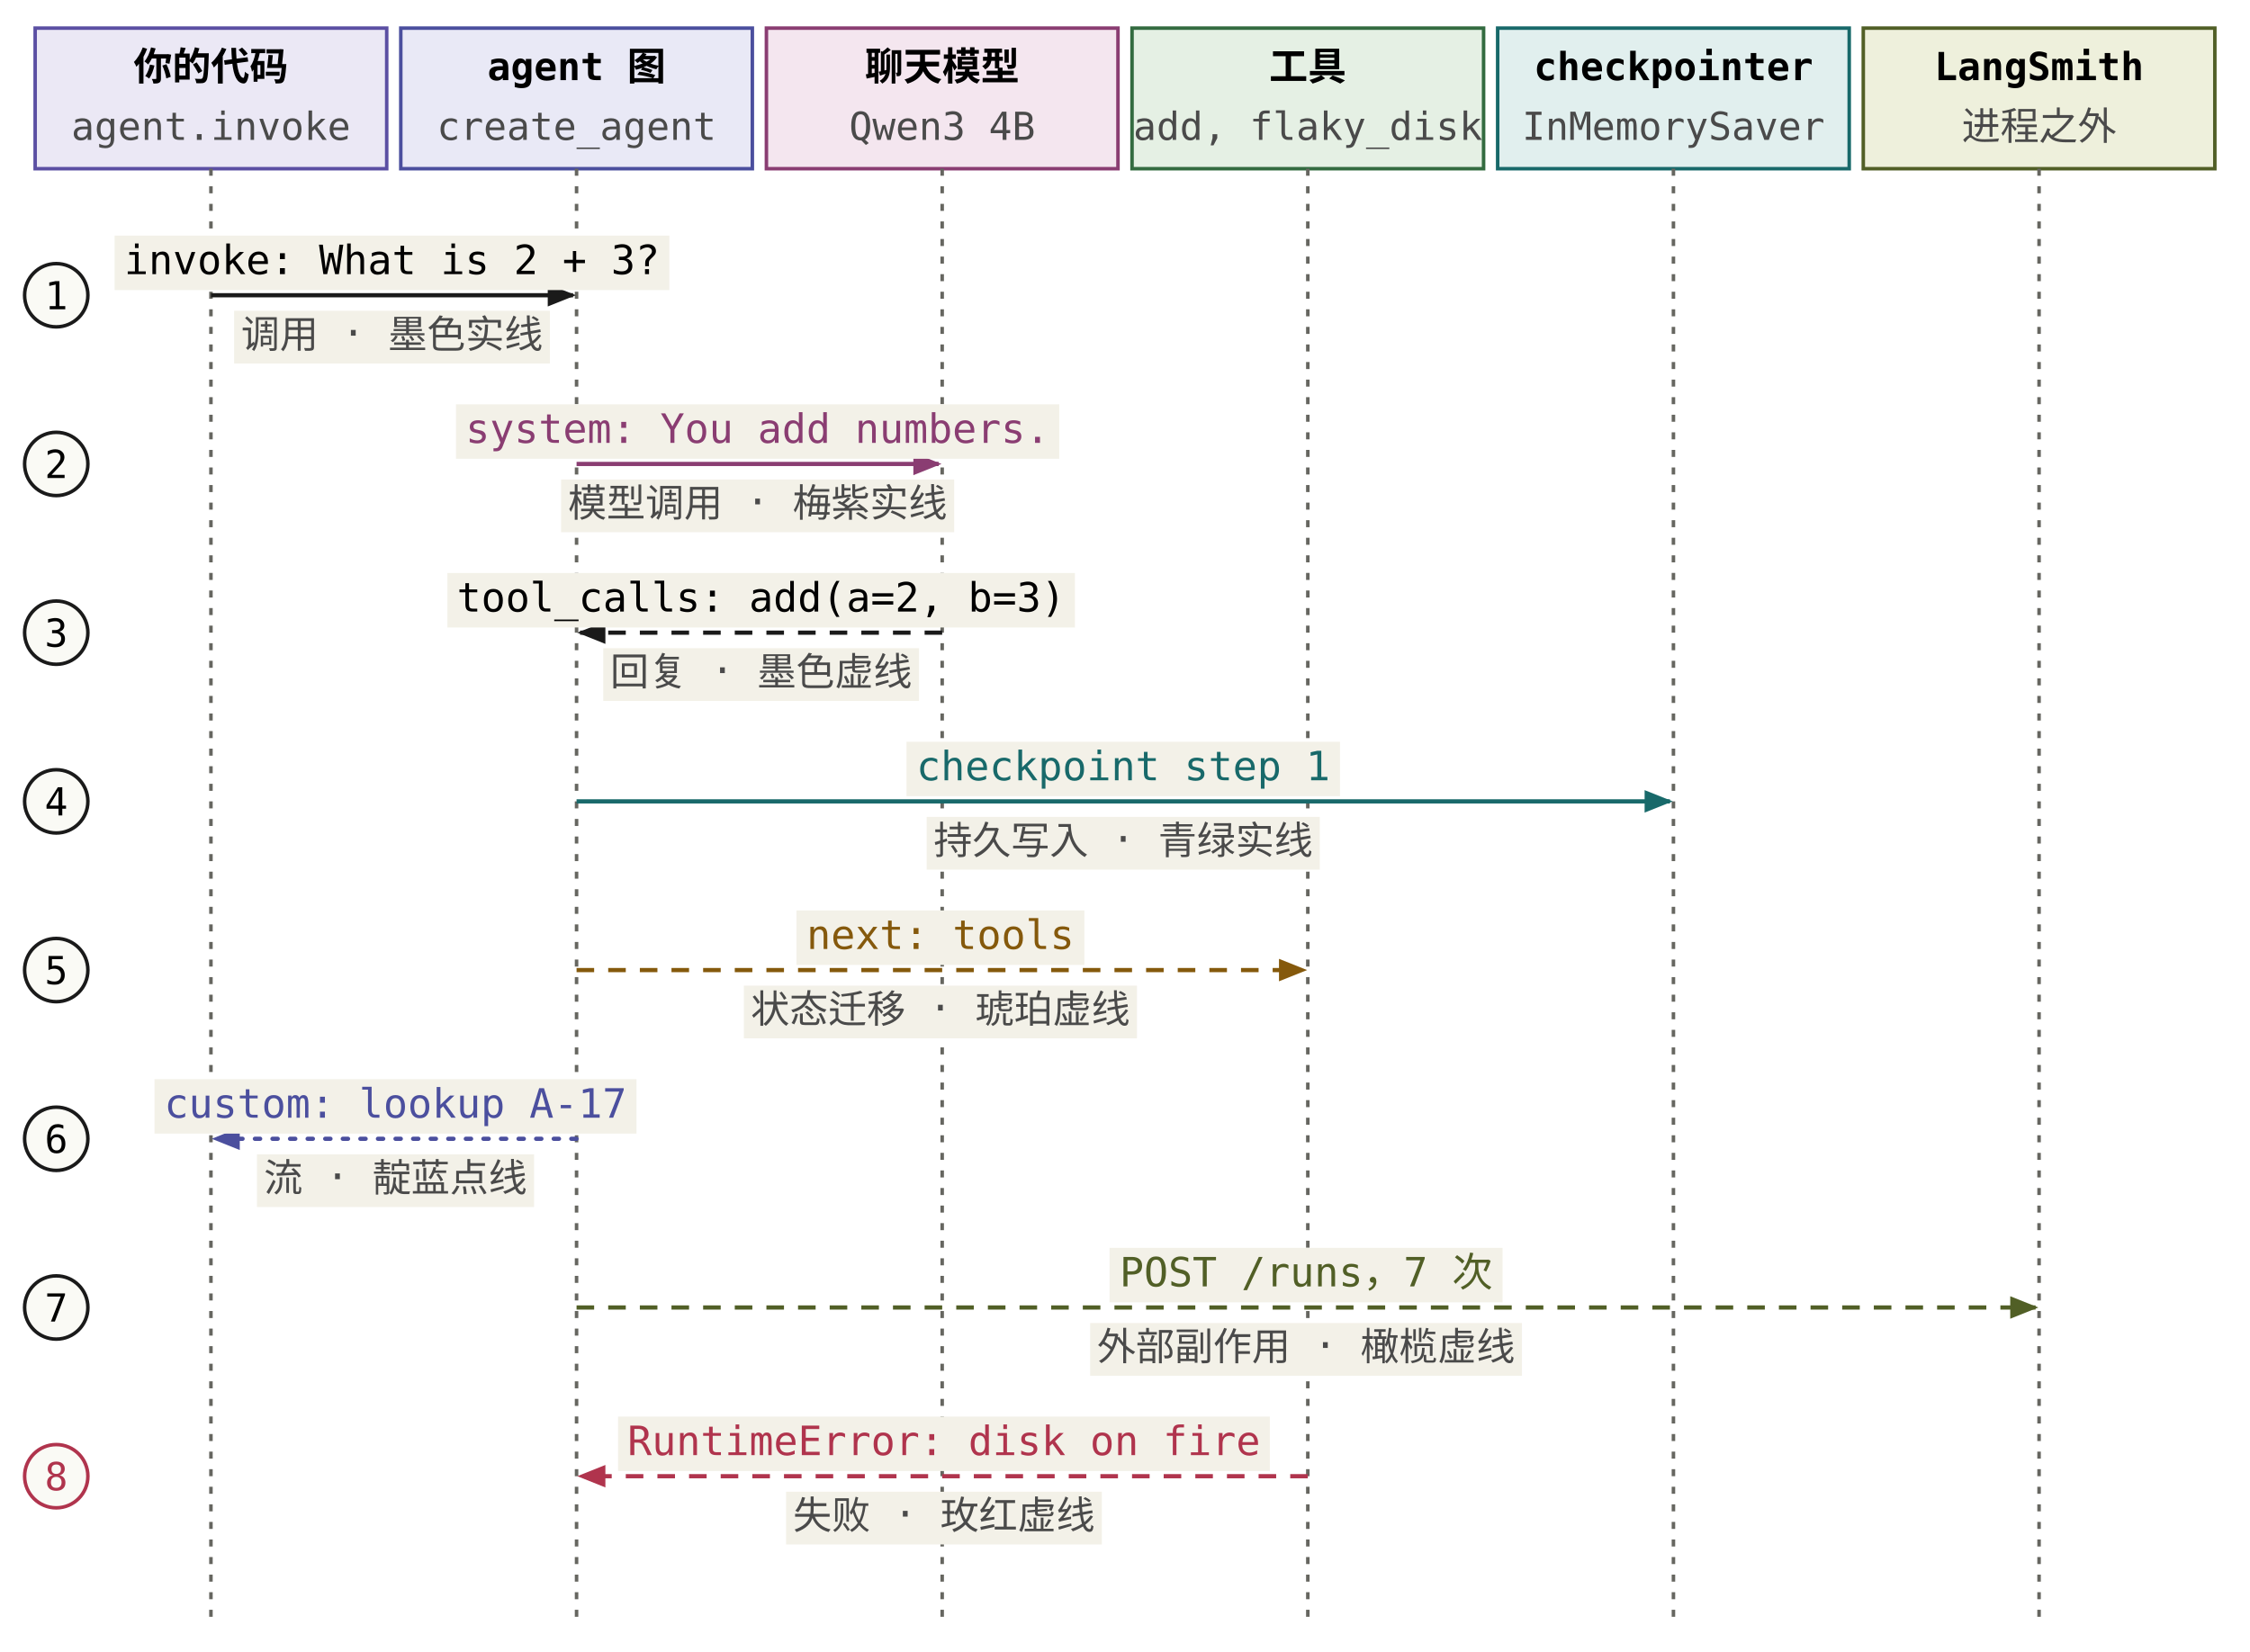
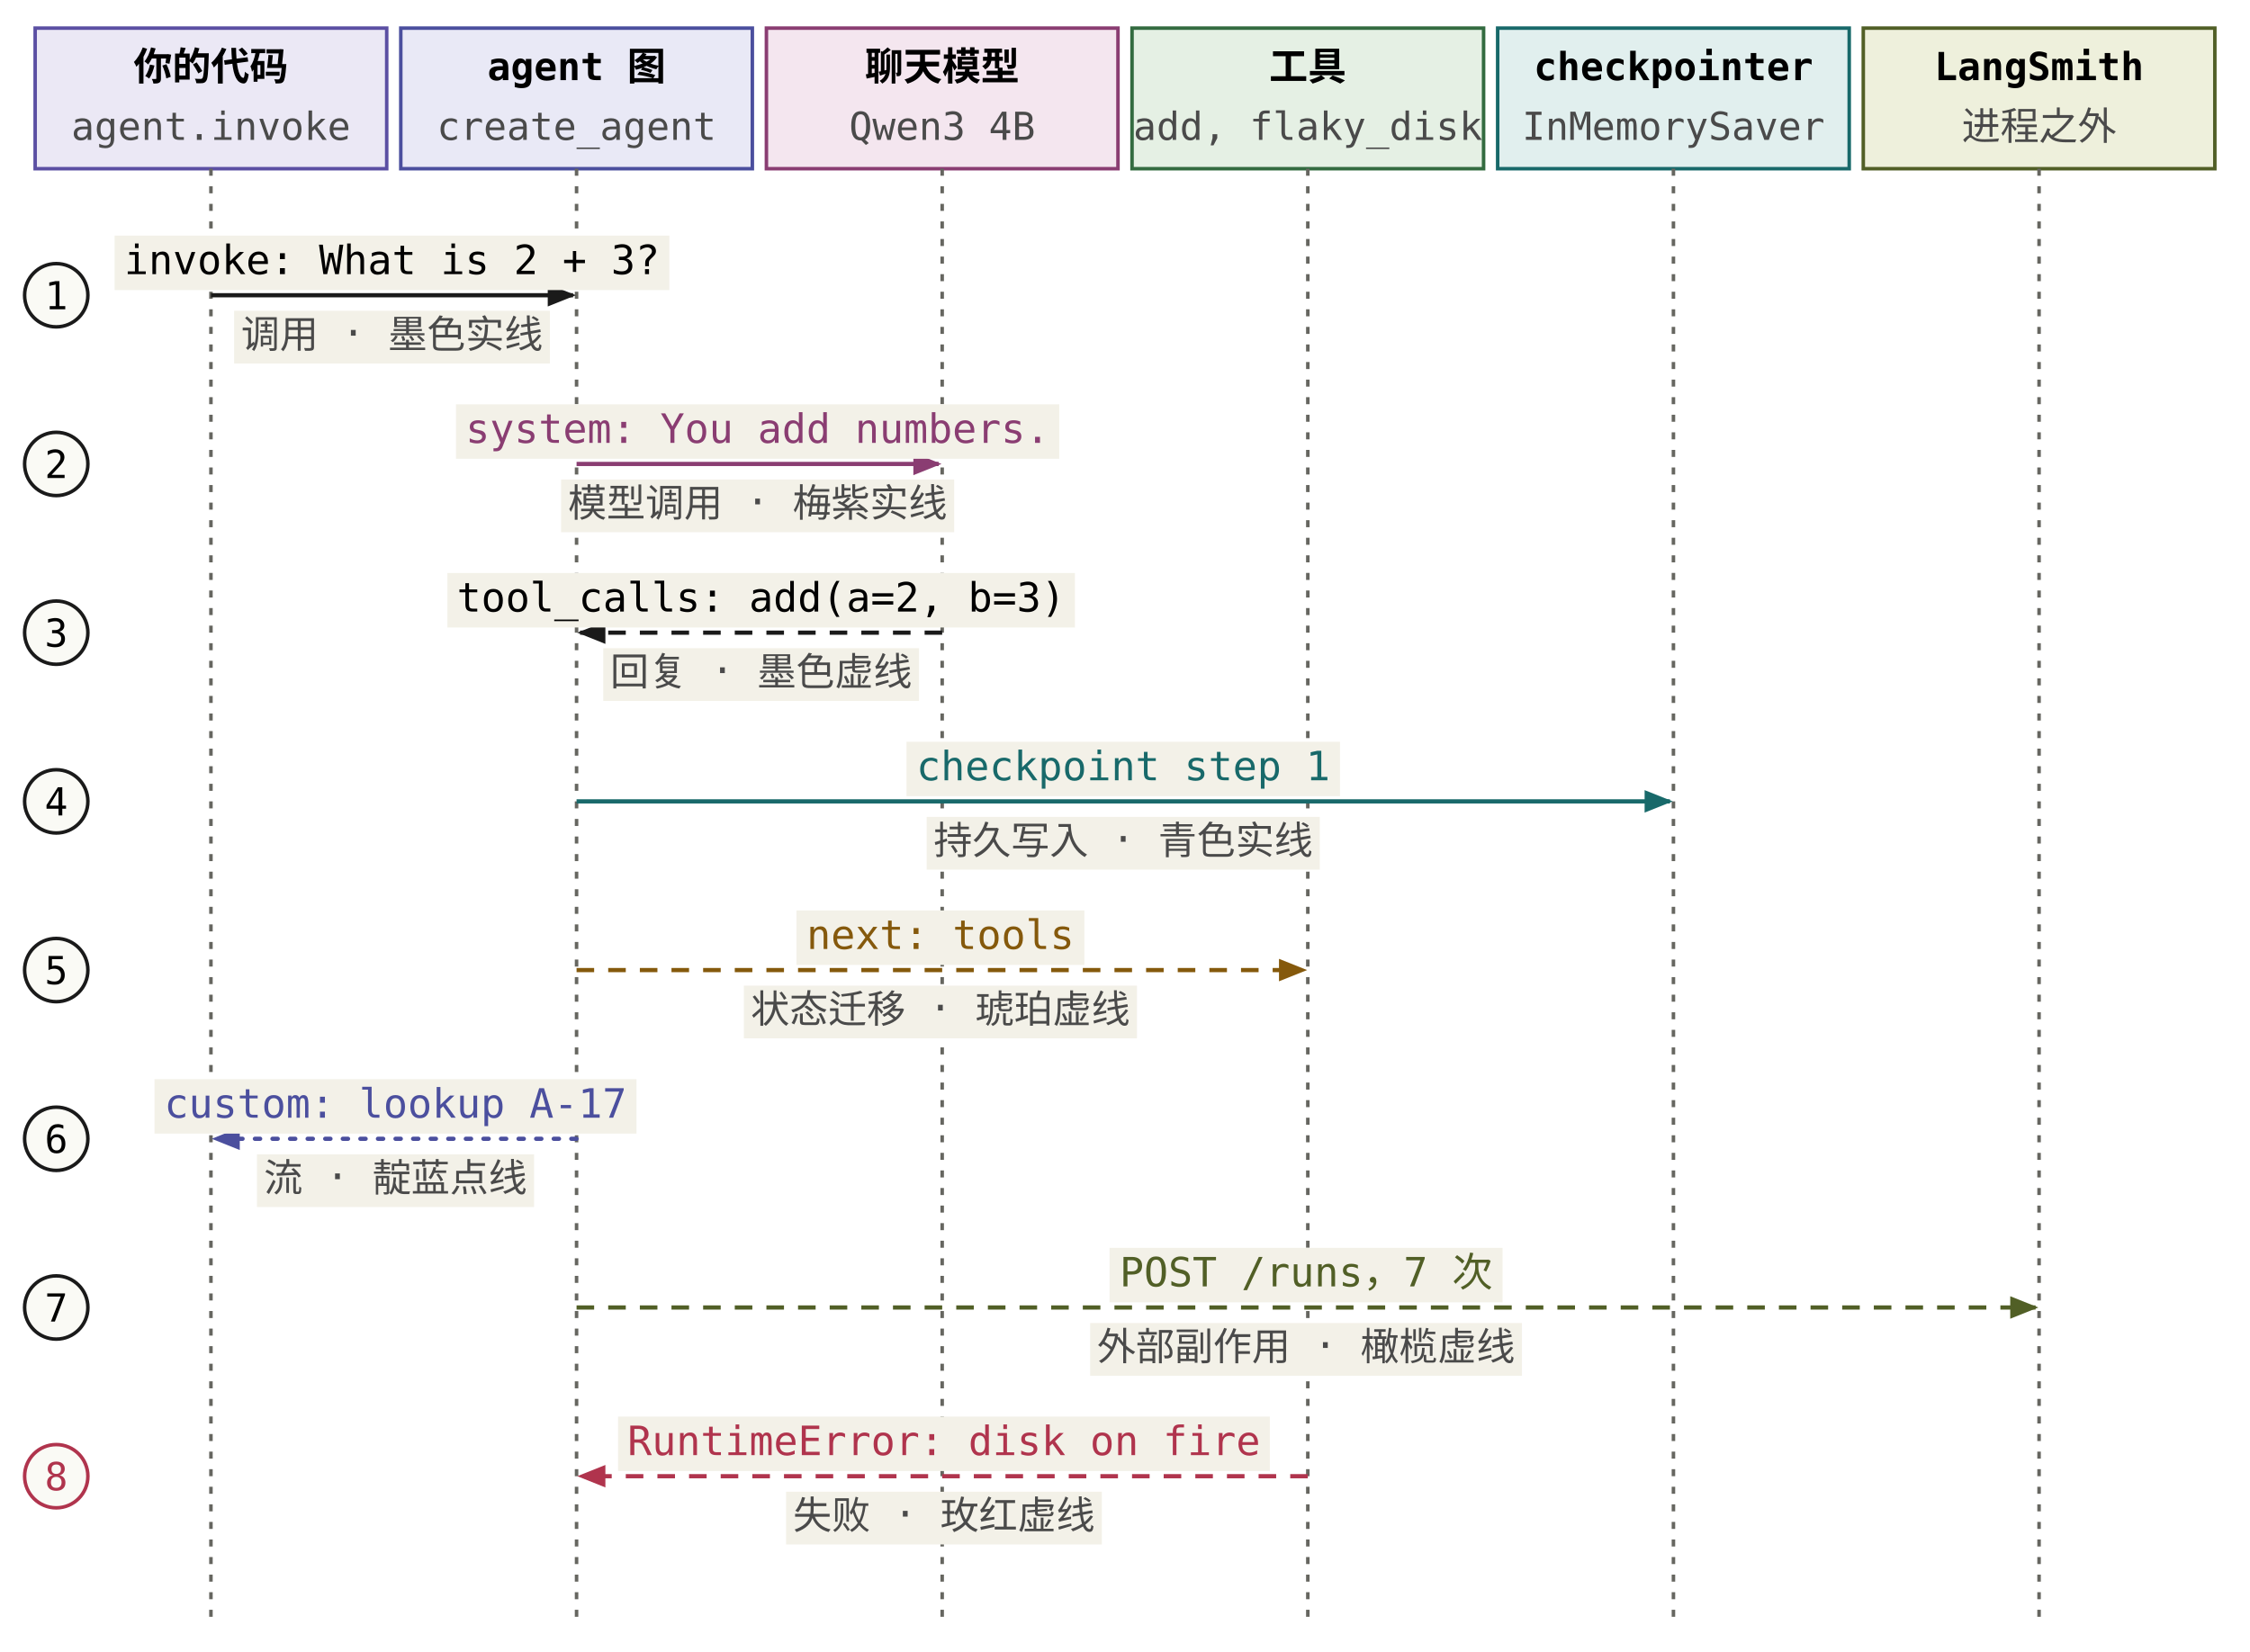
<svg xmlns="http://www.w3.org/2000/svg" viewBox="0 0 640 470" role="img" aria-labelledby="fig-0-1-title fig-0-1-desc" font-family="JetBrains Mono, ui-monospace, monospace">
  <defs>
    <marker id="fig-0-1-head-ink" viewBox="0 0 10 10" refX="9" refY="5" markerWidth="8" markerHeight="8" markerUnits="userSpaceOnUse" orient="auto-start-reverse">
      <path d="M0 1 L10 5 L0 9 z" fill="var(--m-ink, #1a1a1a)" />
    </marker>
    <marker id="fig-0-1-head-plum" viewBox="0 0 10 10" refX="9" refY="5" markerWidth="8" markerHeight="8" markerUnits="userSpaceOnUse" orient="auto-start-reverse">
      <path d="M0 1 L10 5 L0 9 z" fill="var(--m-plum-ink, #8a3d72)" />
    </marker>
    <marker id="fig-0-1-head-teal" viewBox="0 0 10 10" refX="9" refY="5" markerWidth="8" markerHeight="8" markerUnits="userSpaceOnUse" orient="auto-start-reverse">
      <path d="M0 1 L10 5 L0 9 z" fill="var(--m-teal-ink, #18696a)" />
    </marker>
    <marker id="fig-0-1-head-amber" viewBox="0 0 10 10" refX="9" refY="5" markerWidth="8" markerHeight="8" markerUnits="userSpaceOnUse" orient="auto-start-reverse">
      <path d="M0 1 L10 5 L0 9 z" fill="var(--m-amber-ink, #85590c)" />
    </marker>
    <marker id="fig-0-1-head-indigo" viewBox="0 0 10 10" refX="9" refY="5" markerWidth="8" markerHeight="8" markerUnits="userSpaceOnUse" orient="auto-start-reverse">
      <path d="M0 1 L10 5 L0 9 z" fill="var(--m-indigo-ink, #4b4f9e)" />
    </marker>
    <marker id="fig-0-1-head-olive" viewBox="0 0 10 10" refX="9" refY="5" markerWidth="8" markerHeight="8" markerUnits="userSpaceOnUse" orient="auto-start-reverse">
      <path d="M0 1 L10 5 L0 9 z" fill="var(--m-olive-ink, #515f26)" />
    </marker>
    <marker id="fig-0-1-head-rose" viewBox="0 0 10 10" refX="9" refY="5" markerWidth="8" markerHeight="8" markerUnits="userSpaceOnUse" orient="auto-start-reverse">
      <path d="M0 1 L10 5 L0 9 z" fill="var(--m-rose-ink, #b0344d)" />
    </marker>
  </defs>
  <rect x="10" y="8" width="100" height="40" fill="var(--m-violet-fill, #ebe8f5)" stroke="var(--m-violet-ink, #5b4fa3)" />
  <text x="60" y="22.8" font-size="11" text-anchor="middle" font-weight="700">你的代码</text>
  <text x="60" y="39.8" font-size="11" text-anchor="middle" class="m-serif" fill="var(--m-ink-soft, #4a4a4a)">agent.invoke</text>
  <line x1="60" y1="48" x2="60" y2="460" stroke="var(--m-ink-mute, #666660)" stroke-width="1" stroke-dasharray="2 3" />
  <rect x="114" y="8" width="100" height="40" fill="var(--m-indigo-fill, #e9e9f6)" stroke="var(--m-indigo-ink, #4b4f9e)" />
  <text x="164" y="22.8" font-size="11" text-anchor="middle" font-weight="700">agent 图</text>
  <text x="164" y="39.8" font-size="11" text-anchor="middle" class="m-serif" fill="var(--m-ink-soft, #4a4a4a)">create_agent</text>
  <line x1="164" y1="48" x2="164" y2="460" stroke="var(--m-ink-mute, #666660)" stroke-width="1" stroke-dasharray="2 3" />
  <rect x="218" y="8" width="100" height="40" fill="var(--m-plum-fill, #f4e6ef)" stroke="var(--m-plum-ink, #8a3d72)" />
  <text x="268" y="22.8" font-size="11" text-anchor="middle" font-weight="700">聊天模型</text>
  <text x="268" y="39.8" font-size="11" text-anchor="middle" class="m-serif" fill="var(--m-ink-soft, #4a4a4a)">Qwen3 4B</text>
  <line x1="268" y1="48" x2="268" y2="460" stroke="var(--m-ink-mute, #666660)" stroke-width="1" stroke-dasharray="2 3" />
  <rect x="322" y="8" width="100" height="40" fill="var(--m-green-fill, #e5f0e4)" stroke="var(--m-green-ink, #336b40)" />
  <text x="372" y="22.8" font-size="11" text-anchor="middle" font-weight="700">工具</text>
  <text x="372" y="39.8" font-size="11" text-anchor="middle" class="m-serif" fill="var(--m-ink-soft, #4a4a4a)">add, flaky_disk</text>
  <line x1="372" y1="48" x2="372" y2="460" stroke="var(--m-ink-mute, #666660)" stroke-width="1" stroke-dasharray="2 3" />
  <rect x="426" y="8" width="100" height="40" fill="var(--m-teal-fill, #e1efee)" stroke="var(--m-teal-ink, #18696a)" />
  <text x="476" y="22.8" font-size="11" text-anchor="middle" font-weight="700">checkpointer</text>
  <text x="476" y="39.8" font-size="11" text-anchor="middle" class="m-serif" fill="var(--m-ink-soft, #4a4a4a)">InMemorySaver</text>
  <line x1="476" y1="48" x2="476" y2="460" stroke="var(--m-ink-mute, #666660)" stroke-width="1" stroke-dasharray="2 3" />
  <rect x="530" y="8" width="100" height="40" fill="var(--m-olive-fill, #eef0dc)" stroke="var(--m-olive-ink, #515f26)" />
  <text x="580" y="22.8" font-size="11" text-anchor="middle" font-weight="700">LangSmith</text>
  <text x="580" y="39.8" font-size="11" text-anchor="middle" class="m-serif" fill="var(--m-ink-soft, #4a4a4a)">进程之外</text>
  <line x1="580" y1="48" x2="580" y2="460" stroke="var(--m-ink-mute, #666660)" stroke-width="1" stroke-dasharray="2 3" />
  <g data-beat="1">
    <animate attributeName="opacity" values="0;0;1" keyTimes="0;0;1" calcMode="spline" keySplines="0 0 1 1;0.23 1 0.32 1" dur="0.45s" begin="indefinite" fill="freeze" />
    <animateTransform attributeName="transform" type="translate" values="0 4;0 4;0 0" keyTimes="0;0;1" calcMode="spline" keySplines="0 0 1 1;0.23 1 0.32 1" dur="0.45s" begin="indefinite" fill="freeze" />
    <circle cx="16" cy="84" r="9" fill="var(--m-paper, #fafaf5)" stroke="var(--m-ink, #1a1a1a)" stroke-width="1" />
    <text x="16" y="88" font-size="11" text-anchor="middle">1</text>
    <line x1="60" y1="84" x2="163" y2="84" stroke="var(--m-ink, #1a1a1a)" stroke-width="1.2" marker-end="url(#fig-0-1-head-ink)" />
    <circle class="m-packet" r="3.5" fill="var(--m-ink, #1a1a1a)" opacity="0">
      <animateMotion path="M60 84 L163 84" keyPoints="0;0;1;1" keyTimes="0;0;0.688;1" calcMode="linear" dur="0.8s" begin="indefinite" fill="freeze" />
      <animate attributeName="opacity" values="0;0;1;1;0" keyTimes="0;0;0.1;0.688;1" dur="0.8s" begin="indefinite" fill="freeze" />
    </circle>
    <rect class="m-knock" x="32.6" y="67.03" width="157.8" height="15.5" fill="var(--m-panel, #f3f1e8)" />
    <text x="111.5" y="78" font-size="11.5" text-anchor="middle">invoke: What is 2 + 3?</text>
    <rect class="m-knock" x="66.59" y="88.42" width="89.82" height="15" fill="var(--m-panel, #f3f1e8)" />
    <text x="111.5" y="99" font-size="11" text-anchor="middle" class="m-serif" fill="var(--m-ink-soft, #4a4a4a)">调用 · 墨色实线</text>
  </g>
  <g data-beat="2">
    <animate attributeName="opacity" values="0;0;1" keyTimes="0;0.571;1" calcMode="spline" keySplines="0 0 1 1;0.23 1 0.32 1" dur="1.05s" begin="indefinite" fill="freeze" />
    <animateTransform attributeName="transform" type="translate" values="0 4;0 4;0 0" keyTimes="0;0.571;1" calcMode="spline" keySplines="0 0 1 1;0.23 1 0.32 1" dur="1.05s" begin="indefinite" fill="freeze" />
    <circle cx="16" cy="132" r="9" fill="var(--m-paper, #fafaf5)" stroke="var(--m-ink, #1a1a1a)" stroke-width="1" />
    <text x="16" y="136" font-size="11" text-anchor="middle">2</text>
    <line x1="164" y1="132" x2="267" y2="132" stroke="var(--m-plum-ink, #8a3d72)" stroke-width="1.2" marker-end="url(#fig-0-1-head-plum)" />
    <circle class="m-packet" r="3.5" fill="var(--m-plum-ink, #8a3d72)" opacity="0">
      <animateMotion path="M164 132 L267 132" keyPoints="0;0;1;1" keyTimes="0;0.429;0.821;1" calcMode="linear" dur="1.4s" begin="indefinite" fill="freeze" />
      <animate attributeName="opacity" values="0;0;1;1;0" keyTimes="0;0.429;0.486;0.821;1" dur="1.4s" begin="indefinite" fill="freeze" />
    </circle>
    <rect class="m-knock" x="129.7" y="115.03" width="171.6" height="15.5" fill="var(--m-panel, #f3f1e8)" />
    <text x="215.5" y="126" font-size="11.5" text-anchor="middle" fill="var(--m-plum-ink, #8a3d72)">system: You add numbers.</text>
    <rect class="m-knock" x="159.59" y="136.42" width="111.82" height="15" fill="var(--m-panel, #f3f1e8)" />
    <text x="215.5" y="147" font-size="11" text-anchor="middle" class="m-serif" fill="var(--m-ink-soft, #4a4a4a)">模型调用 · 梅紫实线</text>
  </g>
  <g data-beat="3">
    <animate attributeName="opacity" values="0;0;1" keyTimes="0;0.727;1" calcMode="spline" keySplines="0 0 1 1;0.23 1 0.32 1" dur="1.65s" begin="indefinite" fill="freeze" />
    <animateTransform attributeName="transform" type="translate" values="0 4;0 4;0 0" keyTimes="0;0.727;1" calcMode="spline" keySplines="0 0 1 1;0.23 1 0.32 1" dur="1.65s" begin="indefinite" fill="freeze" />
    <circle cx="16" cy="180" r="9" fill="var(--m-paper, #fafaf5)" stroke="var(--m-ink, #1a1a1a)" stroke-width="1" />
    <text x="16" y="184" font-size="11" text-anchor="middle">3</text>
    <line x1="268" y1="180" x2="165" y2="180" stroke="var(--m-ink, #1a1a1a)" stroke-width="1.2" stroke-dasharray="5 4" marker-end="url(#fig-0-1-head-ink)" />
    <circle class="m-packet" r="3.5" fill="var(--m-ink, #1a1a1a)" opacity="0">
      <animateMotion path="M268 180 L165 180" keyPoints="0;0;1;1" keyTimes="0;0.6;0.875;1" calcMode="linear" dur="2s" begin="indefinite" fill="freeze" />
      <animate attributeName="opacity" values="0;0;1;1;0" keyTimes="0;0.6;0.64;0.875;1" dur="2s" begin="indefinite" fill="freeze" />
    </circle>
    <rect class="m-knock" x="127.25" y="163.03" width="178.5" height="15.5" fill="var(--m-panel, #f3f1e8)" />
    <text x="216.5" y="174" font-size="11.5" text-anchor="middle">tool_calls: add(a=2, b=3)</text>
    <rect class="m-knock" x="171.59" y="184.42" width="89.82" height="15" fill="var(--m-panel, #f3f1e8)" />
    <text x="216.5" y="195" font-size="11" text-anchor="middle" class="m-serif" fill="var(--m-ink-soft, #4a4a4a)">回复 · 墨色虚线</text>
  </g>
  <g data-beat="4">
    <animate attributeName="opacity" values="0;0;1" keyTimes="0;0.8;1" calcMode="spline" keySplines="0 0 1 1;0.23 1 0.32 1" dur="2.25s" begin="indefinite" fill="freeze" />
    <animateTransform attributeName="transform" type="translate" values="0 4;0 4;0 0" keyTimes="0;0.8;1" calcMode="spline" keySplines="0 0 1 1;0.23 1 0.32 1" dur="2.25s" begin="indefinite" fill="freeze" />
    <circle cx="16" cy="228" r="9" fill="var(--m-paper, #fafaf5)" stroke="var(--m-ink, #1a1a1a)" stroke-width="1" />
    <text x="16" y="232" font-size="11" text-anchor="middle">4</text>
    <line x1="164" y1="228" x2="475" y2="228" stroke="var(--m-teal-ink, #18696a)" stroke-width="1.2" marker-end="url(#fig-0-1-head-teal)" />
    <circle class="m-packet" r="3.5" fill="var(--m-teal-ink, #18696a)" opacity="0">
      <animateMotion path="M164 228 L475 228" keyPoints="0;0;1;1" keyTimes="0;0.692;0.904;1" calcMode="linear" dur="2.6s" begin="indefinite" fill="freeze" />
      <animate attributeName="opacity" values="0;0;1;1;0" keyTimes="0;0.692;0.723;0.904;1" dur="2.6s" begin="indefinite" fill="freeze" />
    </circle>
    <rect class="m-knock" x="257.85" y="211.03" width="123.3" height="15.5" fill="var(--m-panel, #f3f1e8)" />
    <text x="319.5" y="222" font-size="11.5" text-anchor="middle" fill="var(--m-teal-ink, #18696a)">checkpoint step 1</text>
    <rect class="m-knock" x="263.59" y="232.42" width="111.82" height="15" fill="var(--m-panel, #f3f1e8)" />
-     <text x="319.5" y="243" font-size="11" text-anchor="middle" class="m-serif" fill="var(--m-ink-soft, #4a4a4a)">持久写入 · 青绿实线</text>
+     <text x="319.5" y="243" font-size="11" text-anchor="middle" class="m-serif" fill="var(--m-ink-soft, #4a4a4a)">持久写入 · 青色实线</text>
  </g>
  <g data-beat="5">
    <animate attributeName="opacity" values="0;0;1" keyTimes="0;0.842;1" calcMode="spline" keySplines="0 0 1 1;0.23 1 0.32 1" dur="2.85s" begin="indefinite" fill="freeze" />
    <animateTransform attributeName="transform" type="translate" values="0 4;0 4;0 0" keyTimes="0;0.842;1" calcMode="spline" keySplines="0 0 1 1;0.23 1 0.32 1" dur="2.85s" begin="indefinite" fill="freeze" />
    <circle cx="16" cy="276" r="9" fill="var(--m-paper, #fafaf5)" stroke="var(--m-ink, #1a1a1a)" stroke-width="1" />
    <text x="16" y="280" font-size="11" text-anchor="middle">5</text>
    <line x1="164" y1="276" x2="371" y2="276" stroke="var(--m-amber-ink, #85590c)" stroke-width="1.2" stroke-dasharray="5 4" marker-end="url(#fig-0-1-head-amber)" />
    <circle class="m-packet" r="3.5" fill="var(--m-amber-ink, #85590c)" opacity="0">
      <animateMotion path="M164 276 L371 276" keyPoints="0;0;1;1" keyTimes="0;0.75;0.922;1" calcMode="linear" dur="3.2s" begin="indefinite" fill="freeze" />
      <animate attributeName="opacity" values="0;0;1;1;0" keyTimes="0;0.75;0.775;0.922;1" dur="3.2s" begin="indefinite" fill="freeze" />
    </circle>
    <rect class="m-knock" x="226.55" y="259.03" width="81.9" height="15.5" fill="var(--m-panel, #f3f1e8)" />
    <text x="267.5" y="270" font-size="11.5" text-anchor="middle" fill="var(--m-amber-ink, #85590c)">next: tools</text>
    <rect class="m-knock" x="211.59" y="280.42" width="111.82" height="15" fill="var(--m-panel, #f3f1e8)" />
    <text x="267.5" y="291" font-size="11" text-anchor="middle" class="m-serif" fill="var(--m-ink-soft, #4a4a4a)">状态迁移 · 琥珀虚线</text>
  </g>
  <g data-beat="6">
    <animate attributeName="opacity" values="0;0;1" keyTimes="0;0.87;1" calcMode="spline" keySplines="0 0 1 1;0.23 1 0.32 1" dur="3.45s" begin="indefinite" fill="freeze" />
    <animateTransform attributeName="transform" type="translate" values="0 4;0 4;0 0" keyTimes="0;0.87;1" calcMode="spline" keySplines="0 0 1 1;0.23 1 0.32 1" dur="3.45s" begin="indefinite" fill="freeze" />
    <circle cx="16" cy="324" r="9" fill="var(--m-paper, #fafaf5)" stroke="var(--m-ink, #1a1a1a)" stroke-width="1" />
    <text x="16" y="328" font-size="11" text-anchor="middle">6</text>
    <line x1="164" y1="324" x2="61" y2="324" stroke="var(--m-indigo-ink, #4b4f9e)" stroke-width="1.2" stroke-dasharray="1.5 3.5" stroke-linecap="round" marker-end="url(#fig-0-1-head-indigo)" />
    <circle class="m-packet" r="3.5" fill="var(--m-indigo-ink, #4b4f9e)" opacity="0">
      <animateMotion path="M164 324 L61 324" keyPoints="0;0;1;1" keyTimes="0;0.789;0.934;1" calcMode="linear" dur="3.8s" begin="indefinite" fill="freeze" />
      <animate attributeName="opacity" values="0;0;1;1;0" keyTimes="0;0.789;0.811;0.934;1" dur="3.8s" begin="indefinite" fill="freeze" />
    </circle>
    <rect class="m-knock" x="43.95" y="307.03" width="137.1" height="15.5" fill="var(--m-panel, #f3f1e8)" />
    <text x="112.5" y="318" font-size="11.5" text-anchor="middle" fill="var(--m-indigo-ink, #4b4f9e)">custom: lookup A-17</text>
    <rect class="m-knock" x="73.09" y="328.42" width="78.82" height="15" fill="var(--m-panel, #f3f1e8)" />
    <text x="112.5" y="339" font-size="11" text-anchor="middle" class="m-serif" fill="var(--m-ink-soft, #4a4a4a)">流 · 靛蓝点线</text>
  </g>
  <g data-beat="7">
    <animate attributeName="opacity" values="0;0;1" keyTimes="0;0.889;1" calcMode="spline" keySplines="0 0 1 1;0.23 1 0.32 1" dur="4.05s" begin="indefinite" fill="freeze" />
    <animateTransform attributeName="transform" type="translate" values="0 4;0 4;0 0" keyTimes="0;0.889;1" calcMode="spline" keySplines="0 0 1 1;0.23 1 0.32 1" dur="4.05s" begin="indefinite" fill="freeze" />
    <circle cx="16" cy="372" r="9" fill="var(--m-paper, #fafaf5)" stroke="var(--m-ink, #1a1a1a)" stroke-width="1" />
    <text x="16" y="376" font-size="11" text-anchor="middle">7</text>
    <line x1="164" y1="372" x2="579" y2="372" stroke="var(--m-olive-ink, #515f26)" stroke-width="1.2" stroke-dasharray="5 4" marker-end="url(#fig-0-1-head-olive)" />
    <circle class="m-packet" r="3.5" fill="var(--m-olive-ink, #515f26)" opacity="0">
      <animateMotion path="M164 372 L579 372" keyPoints="0;0;1;1" keyTimes="0;0.818;0.943;1" calcMode="linear" dur="4.4s" begin="indefinite" fill="freeze" />
      <animate attributeName="opacity" values="0;0;1;1;0" keyTimes="0;0.818;0.836;0.943;1" dur="4.4s" begin="indefinite" fill="freeze" />
    </circle>
    <rect class="m-knock" x="315.6" y="355.03" width="111.8" height="15.5" fill="var(--m-panel, #f3f1e8)" />
    <text x="371.5" y="366" font-size="11.5" text-anchor="middle" fill="var(--m-olive-ink, #515f26)">POST /runs，7 次</text>
    <rect class="m-knock" x="310.09" y="376.42" width="122.82" height="15" fill="var(--m-panel, #f3f1e8)" />
    <text x="371.5" y="387" font-size="11" text-anchor="middle" class="m-serif" fill="var(--m-ink-soft, #4a4a4a)">外部副作用 · 橄榄虚线</text>
  </g>
  <g data-beat="8">
    <animate attributeName="opacity" values="0;0;1" keyTimes="0;0.903;1" calcMode="spline" keySplines="0 0 1 1;0.23 1 0.32 1" dur="4.65s" begin="indefinite" fill="freeze" />
    <animateTransform attributeName="transform" type="translate" values="0 4;0 4;0 0" keyTimes="0;0.903;1" calcMode="spline" keySplines="0 0 1 1;0.23 1 0.32 1" dur="4.65s" begin="indefinite" fill="freeze" />
    <circle cx="16" cy="420" r="9" fill="var(--m-paper, #fafaf5)" stroke="var(--m-rose-ink, #b0344d)" stroke-width="1" />
    <text x="16" y="424" font-size="11" text-anchor="middle" fill="var(--m-rose-ink, #b0344d)">8</text>
    <line x1="372" y1="420" x2="165" y2="420" stroke="var(--m-rose-ink, #b0344d)" stroke-width="1.2" stroke-dasharray="5 4" marker-end="url(#fig-0-1-head-rose)" />
    <circle class="m-packet" r="3.5" fill="var(--m-rose-ink, #b0344d)" opacity="0">
      <animateMotion path="M372 420 L165 420" keyPoints="0;0;1;1" keyTimes="0;0.84;0.95;1" calcMode="linear" dur="5s" begin="indefinite" fill="freeze" />
      <animate attributeName="opacity" values="0;0;1;1;0" keyTimes="0;0.84;0.856;0.95;1" dur="5s" begin="indefinite" fill="freeze" />
    </circle>
    <rect class="m-knock" x="175.8" y="403.03" width="185.4" height="15.5" fill="var(--m-panel, #f3f1e8)" />
    <text x="268.5" y="414" font-size="11.5" text-anchor="middle" fill="var(--m-rose-ink, #b0344d)">RuntimeError: disk on fire</text>
    <rect class="m-knock" x="223.59" y="424.42" width="89.82" height="15" fill="var(--m-panel, #f3f1e8)" />
    <text x="268.5" y="435" font-size="11" text-anchor="middle" class="m-serif" fill="var(--m-ink-soft, #4a4a4a)">失败 · 玫红虚线</text>
  </g>
</svg>
